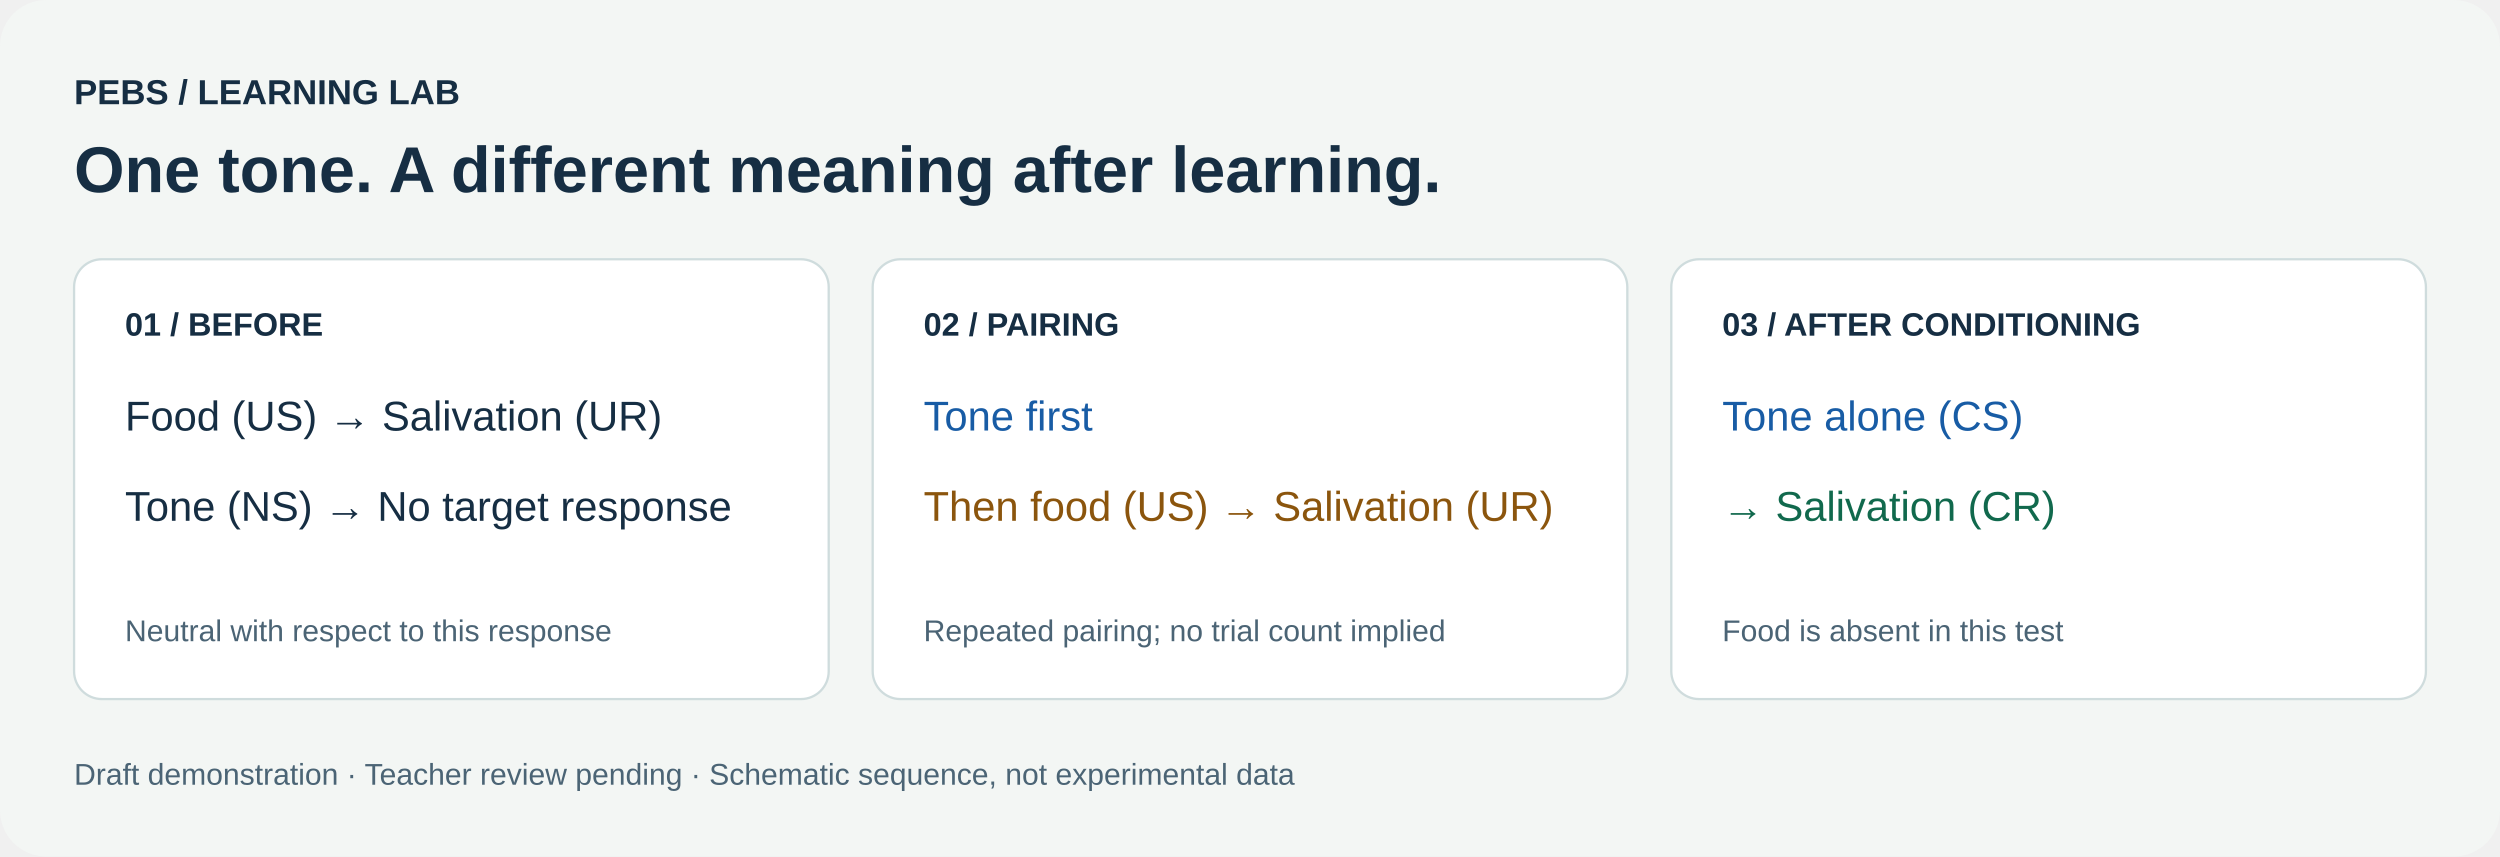
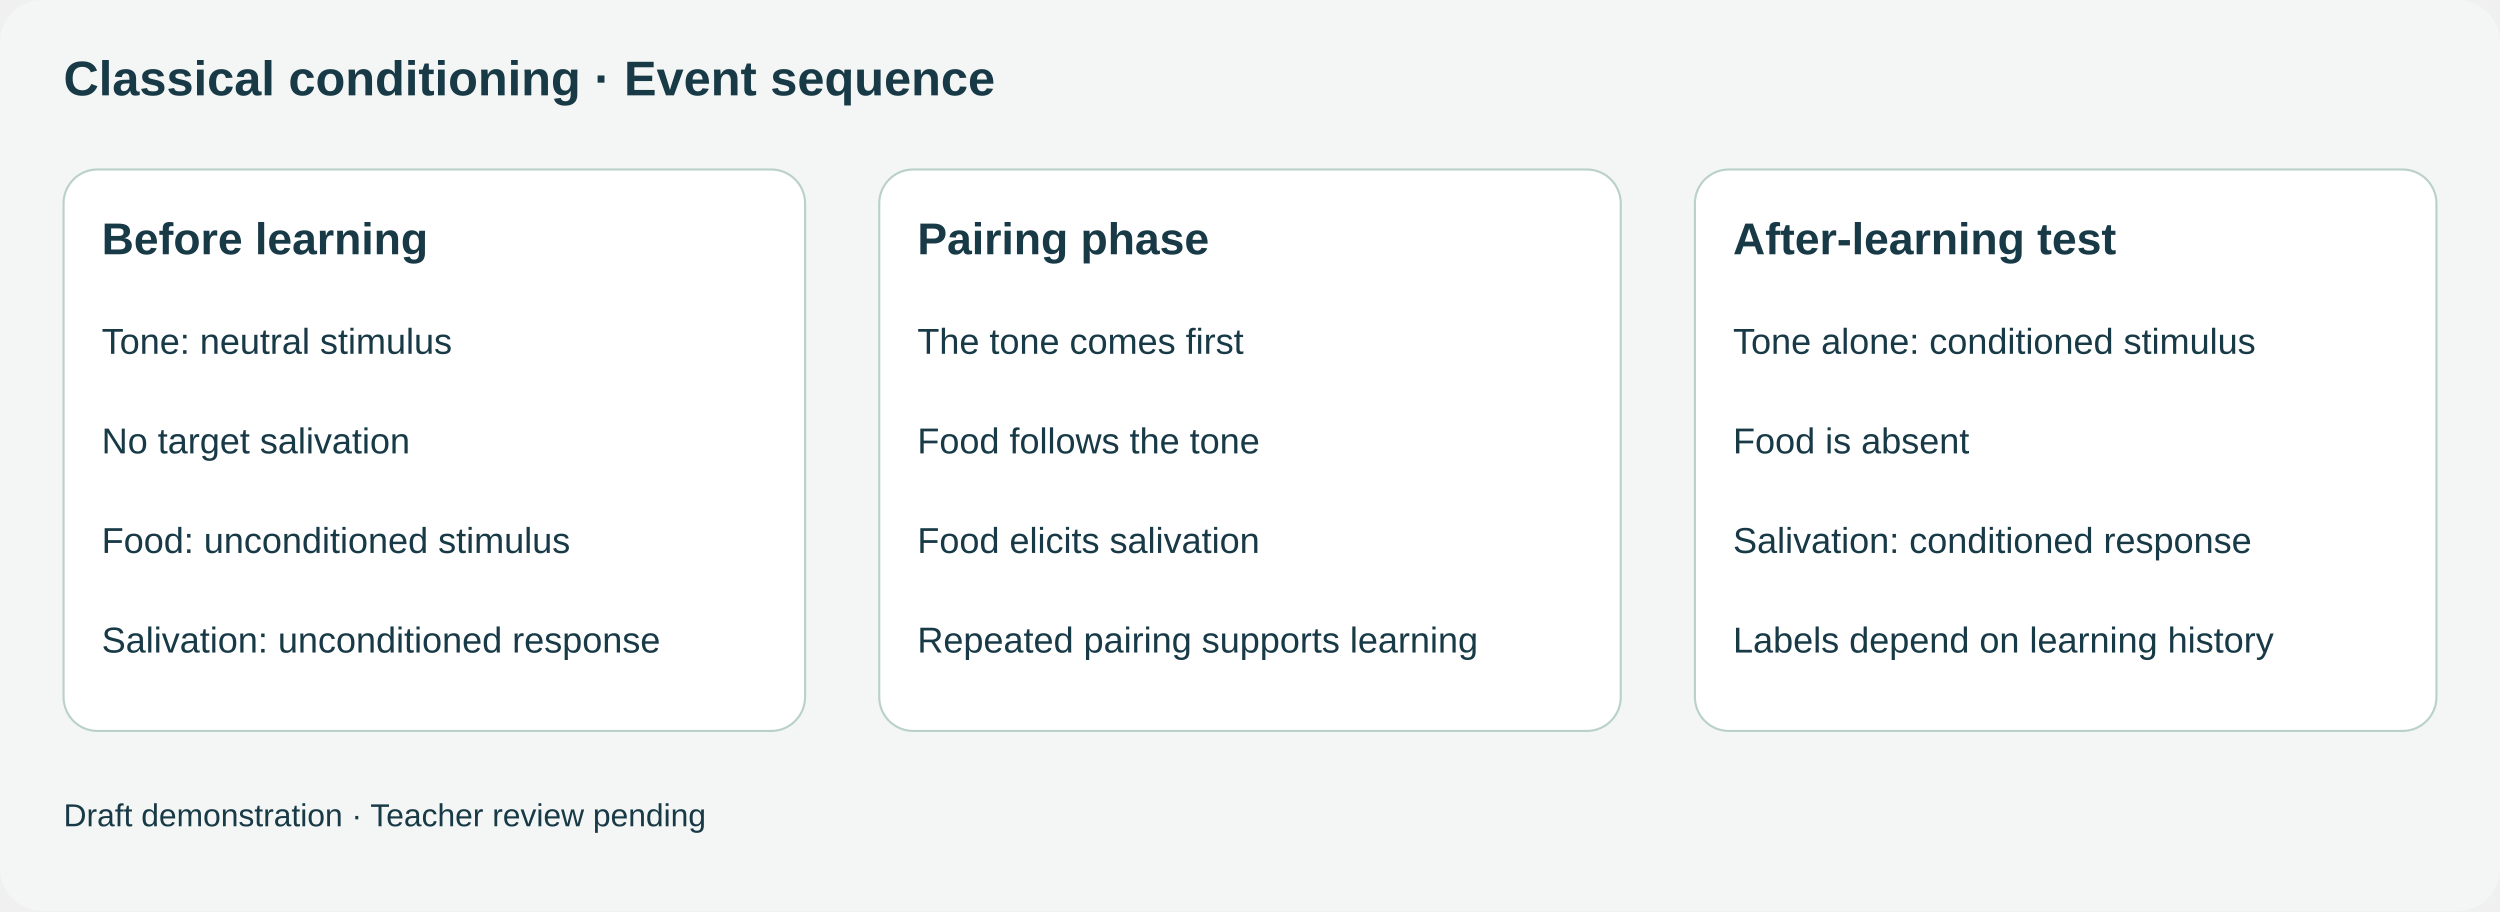
- <svg xmlns="http://www.w3.org/2000/svg" viewBox="0 0 1080 370" role="img" aria-labelledby="title desc">
-   <rect width="1080" height="370" rx="20" fill="#f3f6f4" />
-   <g font-family="Arial, sans-serif" fill="#162e43">
-     <text x="32" y="45" font-size="15" font-weight="bold">PEBS / LEARNING LAB</text>
-     <text x="32" y="83" font-size="28" font-weight="bold">One tone. A different meaning after learning.</text>
-     <g fill="#fff" stroke="#cfdcdd">
-       <rect x="32" y="112" width="326" height="190" rx="12" />
-       <rect x="377" y="112" width="326" height="190" rx="12" />
-       <rect x="722" y="112" width="326" height="190" rx="12" />
-     </g>
-     <text x="54" y="145" font-size="14" font-weight="bold">01 / BEFORE</text>
-     <text x="54" y="186" font-size="18">Food (US) → Salivation (UR)</text>
-     <text x="54" y="225" font-size="18">Tone (NS) → No target response</text>
-     <text x="54" y="277" font-size="13" fill="#4b6475">Neutral with respect to this response</text>
-     <text x="399" y="145" font-size="14" font-weight="bold">02 / PAIRING</text>
-     <text x="399" y="186" font-size="18" fill="#185ca5">Tone first</text>
-     <text x="399" y="225" font-size="18" fill="#8b550d">Then food (US) → Salivation (UR)</text>
-     <text x="399" y="277" font-size="13" fill="#4b6475">Repeated pairing; no trial count implied</text>
-     <text x="744" y="145" font-size="14" font-weight="bold">03 / AFTER CONDITIONING</text>
-     <text x="744" y="186" font-size="18" fill="#185ca5">Tone alone (CS)</text>
-     <text x="744" y="225" font-size="18" fill="#11694d">→ Salivation (CR)</text>
-     <text x="744" y="277" font-size="13" fill="#4b6475">Food is absent in this test</text>
-     <text x="32" y="339" font-size="13" fill="#4b6475">Draft demonstration · Teacher review pending · Schematic sequence, not experimental data</text>
+ <svg xmlns="http://www.w3.org/2000/svg" xml:lang="en" viewBox="0 0 1180 430" role="img" aria-labelledby="title desc">
+   <rect width="1180" height="430" rx="20" fill="#f3f6f4" />
+   <g font-family="Arial, sans-serif" fill="#183946">
+     <text x="30" y="45" font-size="23" font-weight="bold">Classical conditioning · Event sequence</text>
+     <rect x="30" y="80" width="350" height="265" rx="16" fill="white" stroke="#b9d0cb" />
+     <text x="48" y="120" font-size="21" font-weight="bold">Before learning</text>
+     <text x="48" y="167" font-size="17" font-weight="normal">Tone: neutral stimulus</text>
+     <text x="48" y="214" font-size="17" font-weight="normal">No target salivation</text>
+     <text x="48" y="261" font-size="17" font-weight="normal">Food: unconditioned stimulus</text>
+     <text x="48" y="308" font-size="17" font-weight="normal">Salivation: unconditioned response</text>
+     <rect x="415" y="80" width="350" height="265" rx="16" fill="white" stroke="#b9d0cb" />
+     <text x="433" y="120" font-size="21" font-weight="bold">Pairing phase</text>
+     <text x="433" y="167" font-size="17" font-weight="normal">The tone comes first</text>
+     <text x="433" y="214" font-size="17" font-weight="normal">Food follows the tone</text>
+     <text x="433" y="261" font-size="17" font-weight="normal">Food elicits salivation</text>
+     <text x="433" y="308" font-size="17" font-weight="normal">Repeated pairing supports learning</text>
+     <rect x="800" y="80" width="350" height="265" rx="16" fill="white" stroke="#b9d0cb" />
+     <text x="818" y="120" font-size="21" font-weight="bold">After-learning test</text>
+     <text x="818" y="167" font-size="17" font-weight="normal">Tone alone: conditioned stimulus</text>
+     <text x="818" y="214" font-size="17" font-weight="normal">Food is absent</text>
+     <text x="818" y="261" font-size="17" font-weight="normal">Salivation: conditioned response</text>
+     <text x="818" y="308" font-size="17" font-weight="normal">Labels depend on learning history</text>
+     <text x="30" y="390" font-size="15">Draft demonstration · Teacher review pending</text>
  </g>
</svg>
